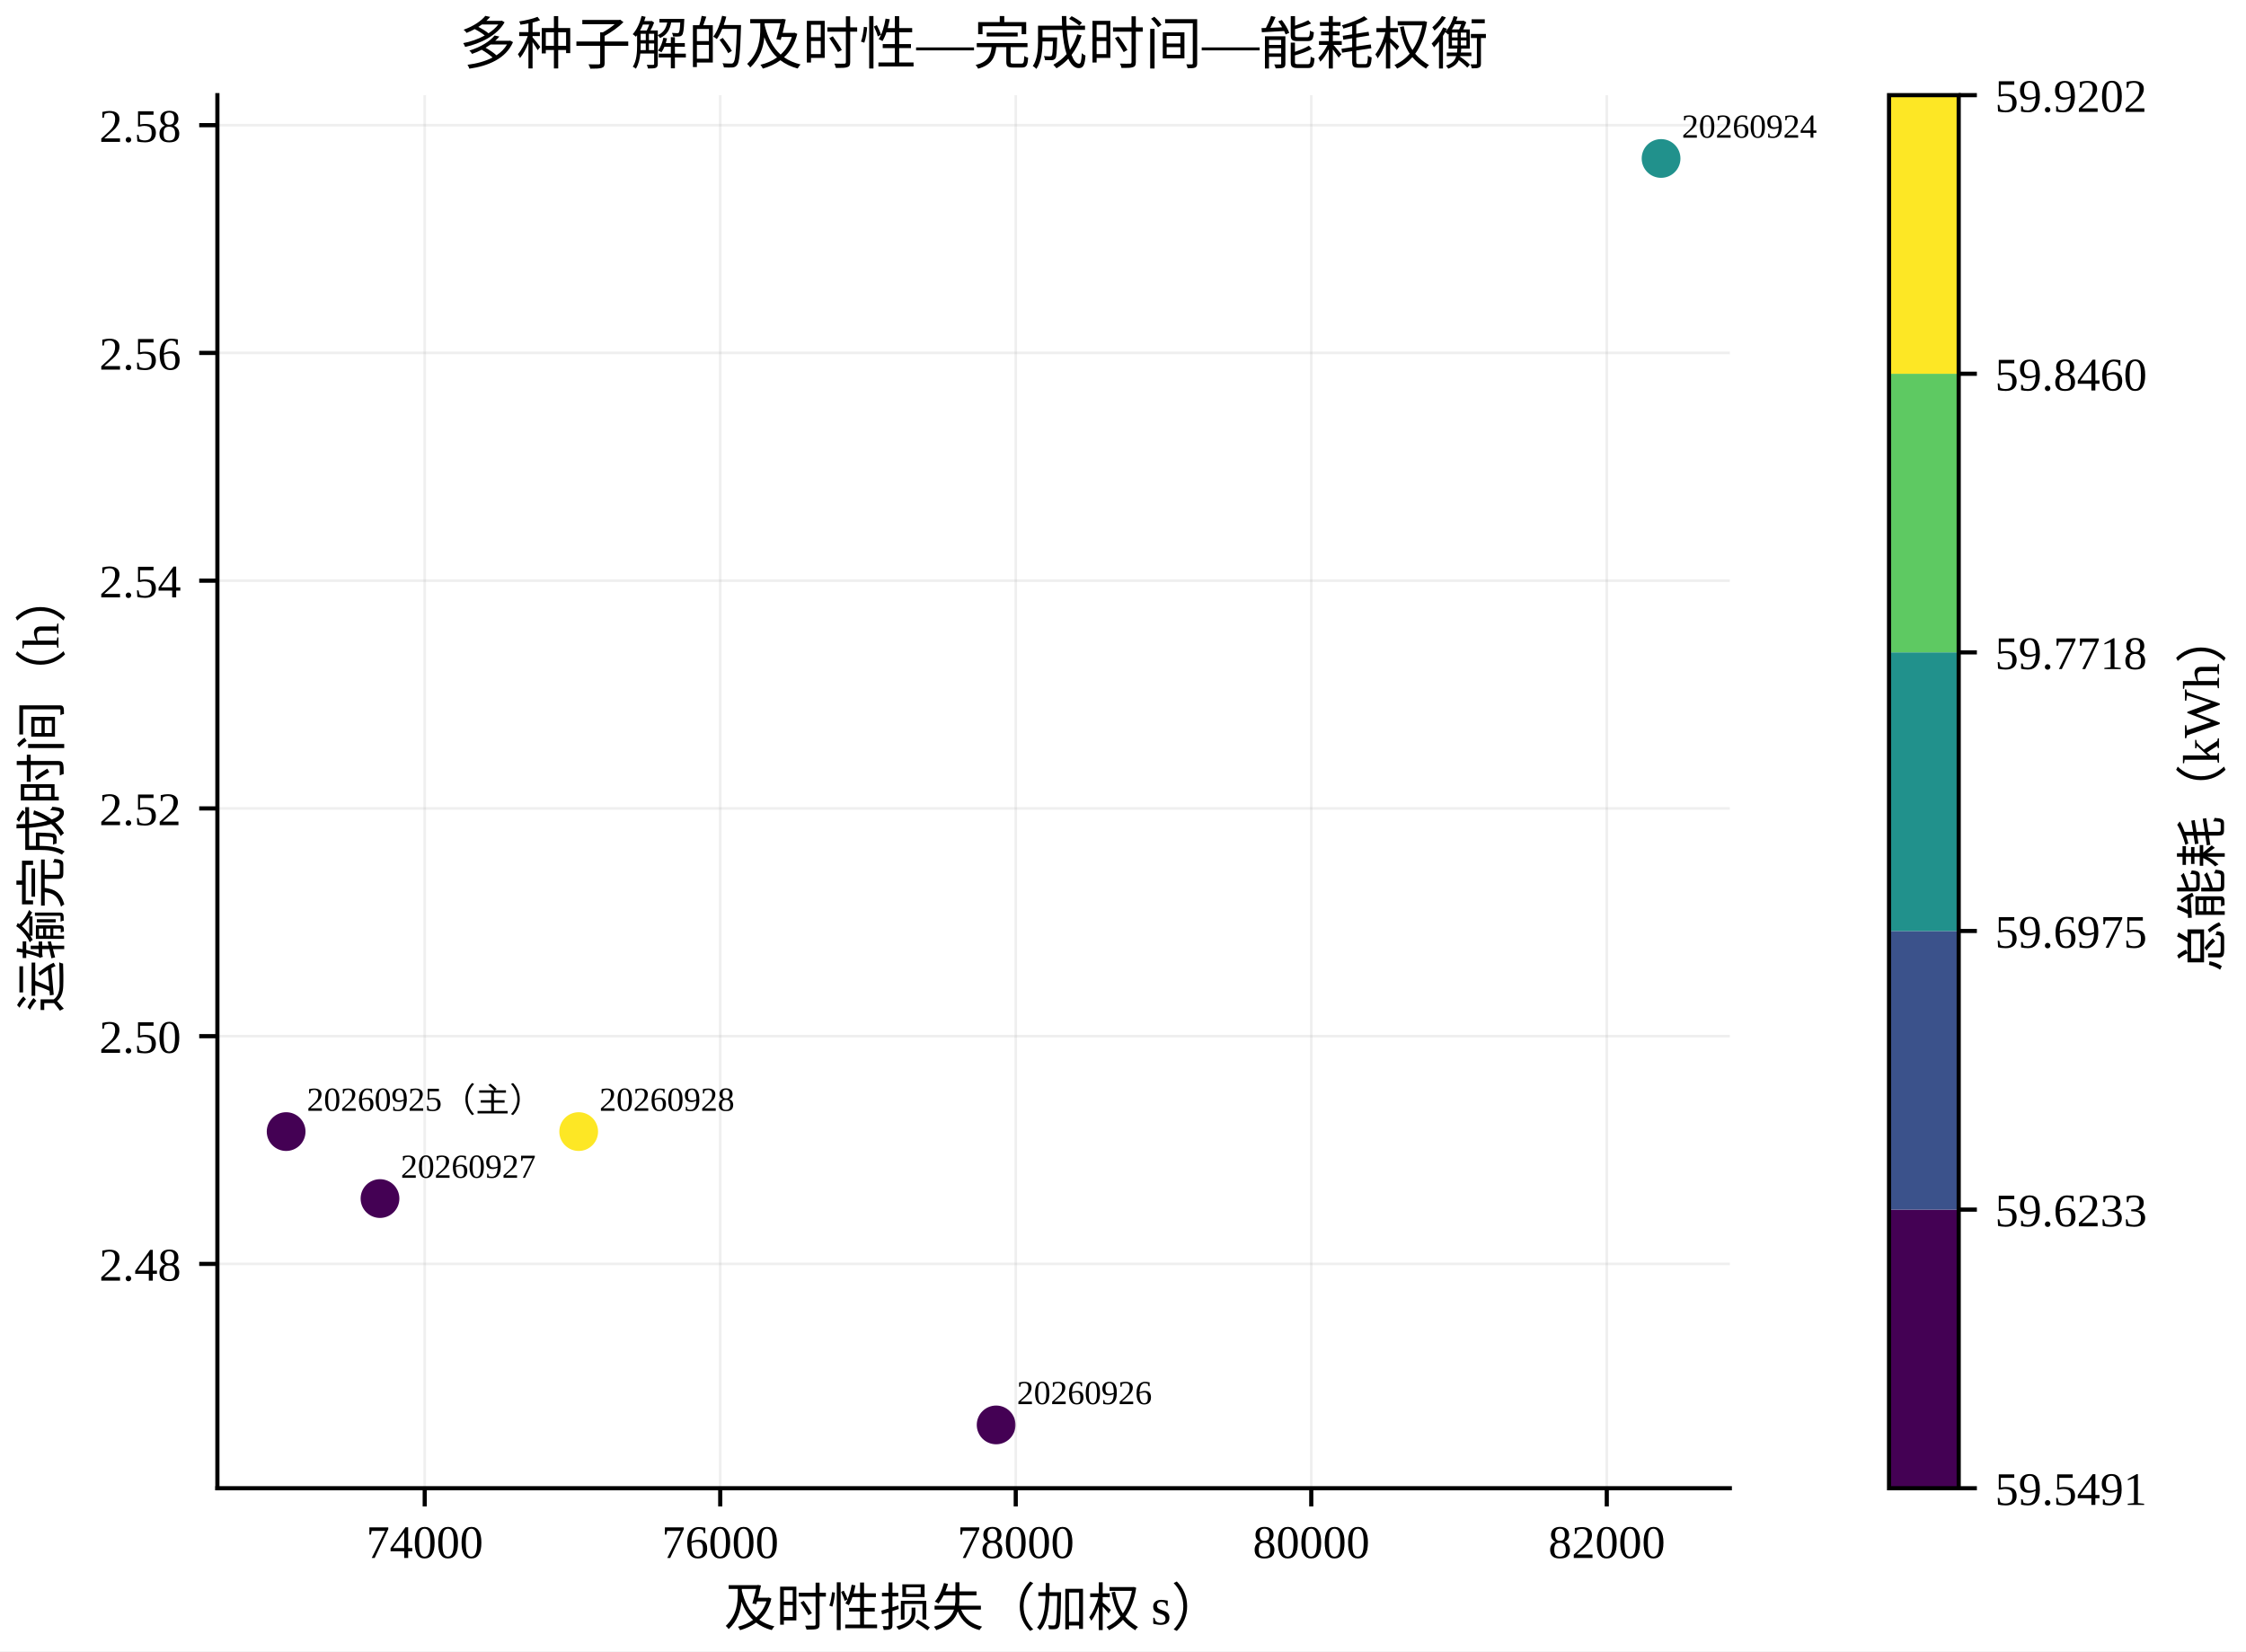
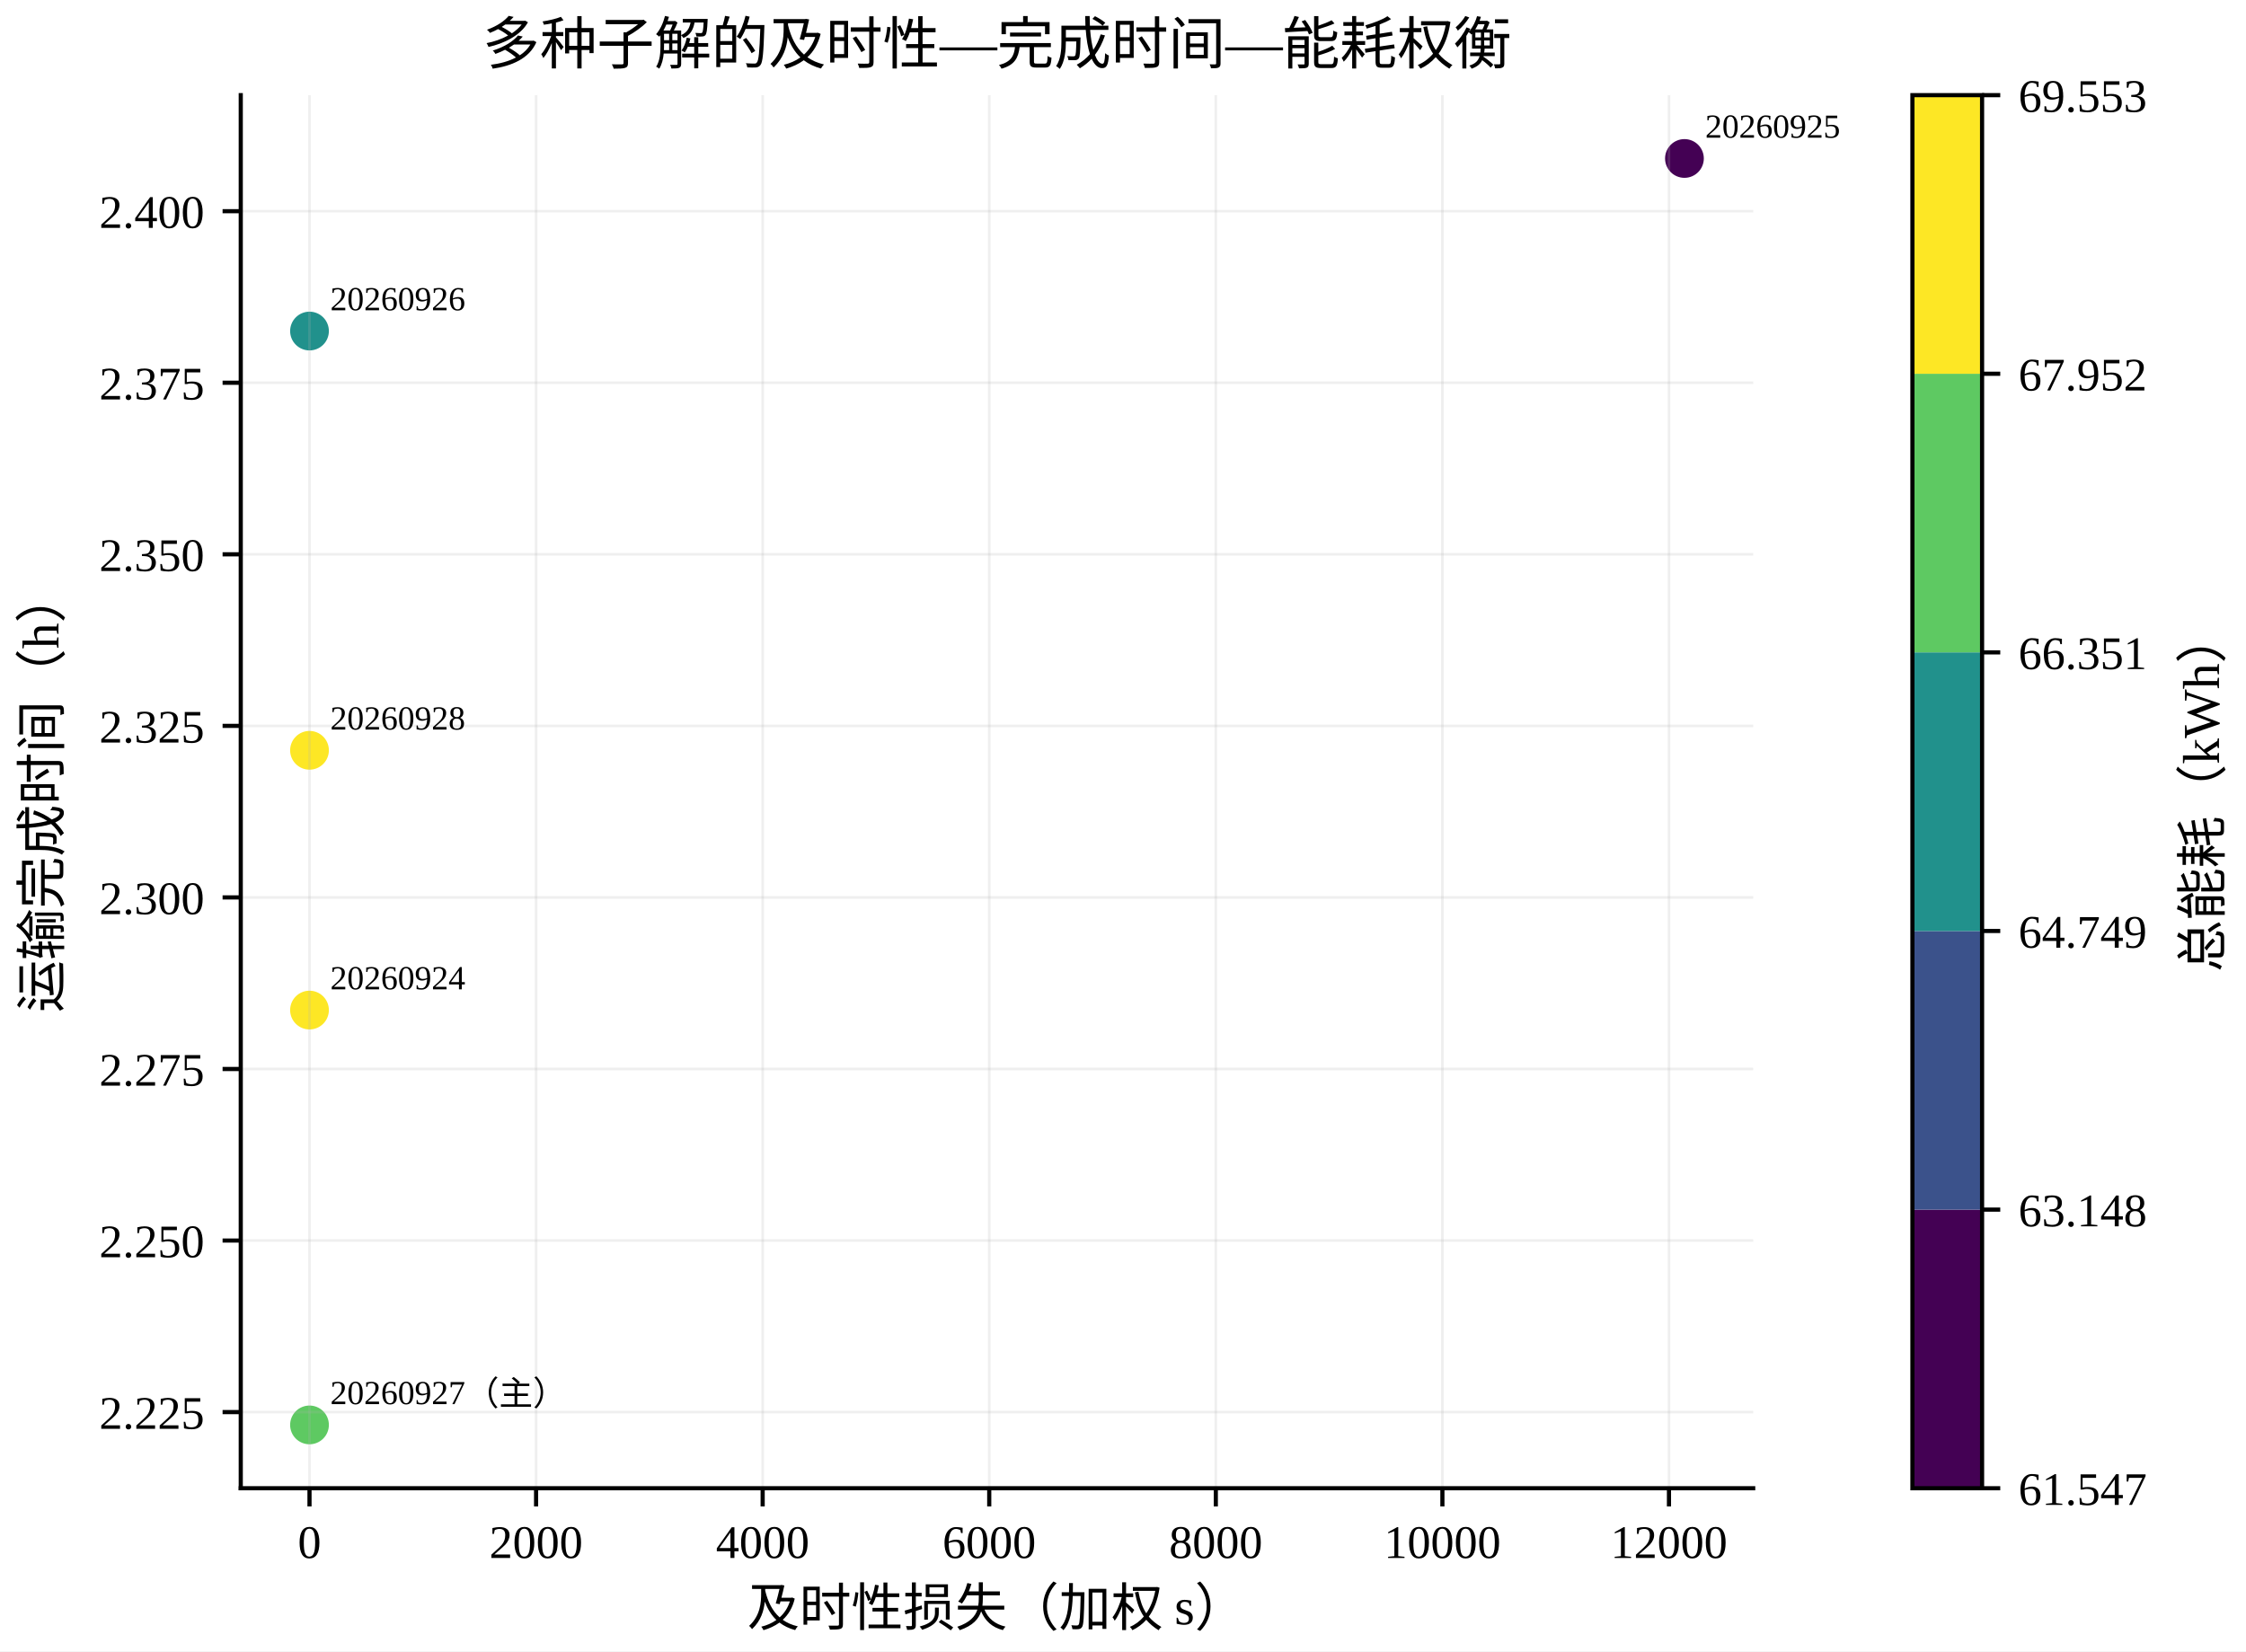
<svg xmlns="http://www.w3.org/2000/svg" xmlns:xlink="http://www.w3.org/1999/xlink" width="432.468pt" height="318pt" viewBox="0 0 432.468 318" version="1.1">
  <defs>
    <style type="text/css">*{stroke-linejoin: round; stroke-linecap: butt}</style>
  </defs>
  <g id="figure_1">
    <g id="patch_1">
      <path d="M 0 318  L 432.468 318  L 432.468 0  L 0 0  z " style="fill: #ffffff" />
    </g>
    <g id="axes_1">
      <g id="patch_2">
-         <path d="M 41.858 286.587  L 333.077 286.587  L 333.077 18.323  L 41.858 18.323  z " style="fill: #ffffff" />
+         <path d="M 46.358 286.587  L 337.577 286.587  L 337.577 18.323  L 46.358 18.323  z " style="fill: #ffffff" />
      </g>
      <g id="PathCollection_1">
        <defs>
-           <path id="C0_0_b3b726ff67" d="M 0 4.031  C 1.069 4.031 2.094 3.606 2.85 2.85  C 3.606 2.094 4.031 1.069 4.031 -0  C 4.031 -1.069 3.606 -2.094 2.85 -2.85  C 2.094 -3.606 1.069 -4.031 0 -4.031  C -1.069 -4.031 -2.094 -3.606 -2.85 -2.85  C -3.606 -2.094 -4.031 -1.069 -4.031 0  C -4.031 1.069 -3.606 2.094 -2.85 2.85  C -2.094 3.606 -1.069 4.031 0 4.031  z " />
+           <path id="C0_0_dfec20c86c" d="M 0 4.031  C 1.069 4.031 2.094 3.606 2.85 2.85  C 3.606 2.094 4.031 1.069 4.031 -0  C 4.031 -1.069 3.606 -2.094 2.85 -2.85  C 2.094 -3.606 1.069 -4.031 0 -4.031  C -1.069 -4.031 -2.094 -3.606 -2.85 -2.85  C -3.606 -2.094 -4.031 -1.069 -4.031 0  C -4.031 1.069 -3.606 2.094 -2.85 2.85  C -2.094 3.606 -1.069 4.031 0 4.031  z " />
        </defs>
-         <g clip-path="url(#pbecf4e97e4)">
-           <use xlink:href="#C0_0_b3b726ff67" x="319.84" y="30.516" style="fill: #21918c; stroke: #ffffff; stroke-width: 0.6" />
-         </g>
-         <g clip-path="url(#pbecf4e97e4)">
-           <use xlink:href="#C0_0_b3b726ff67" x="55.095" y="217.908" style="fill: #440154; stroke: #ffffff; stroke-width: 0.6" />
-         </g>
-         <g clip-path="url(#pbecf4e97e4)">
-           <use xlink:href="#C0_0_b3b726ff67" x="191.807" y="274.393" style="fill: #440154; stroke: #ffffff; stroke-width: 0.6" />
-         </g>
-         <g clip-path="url(#pbecf4e97e4)">
-           <use xlink:href="#C0_0_b3b726ff67" x="73.169" y="230.806" style="fill: #440154; stroke: #ffffff; stroke-width: 0.6" />
-         </g>
-         <g clip-path="url(#pbecf4e97e4)">
-           <use xlink:href="#C0_0_b3b726ff67" x="111.427" y="217.908" style="fill: #fde725; stroke: #ffffff; stroke-width: 0.6" />
+         <g clip-path="url(#pfb935fc4f4)">
+           <use xlink:href="#C0_0_dfec20c86c" x="59.595" y="194.509" style="fill: #fde725; stroke: #ffffff; stroke-width: 0.6" />
+         </g>
+         <g clip-path="url(#pfb935fc4f4)">
+           <use xlink:href="#C0_0_dfec20c86c" x="324.34" y="30.516" style="fill: #440154; stroke: #ffffff; stroke-width: 0.6" />
+         </g>
+         <g clip-path="url(#pfb935fc4f4)">
+           <use xlink:href="#C0_0_dfec20c86c" x="59.595" y="63.749" style="fill: #21918c; stroke: #ffffff; stroke-width: 0.6" />
+         </g>
+         <g clip-path="url(#pfb935fc4f4)">
+           <use xlink:href="#C0_0_dfec20c86c" x="59.595" y="274.393" style="fill: #5ec962; stroke: #ffffff; stroke-width: 0.6" />
+         </g>
+         <g clip-path="url(#pfb935fc4f4)">
+           <use xlink:href="#C0_0_dfec20c86c" x="59.595" y="144.485" style="fill: #fde725; stroke: #ffffff; stroke-width: 0.6" />
        </g>
      </g>
      <g id="matplotlib.axis_1">
        <g id="xtick_1">
          <g id="line2d_1">
-             <path d="M 81.781 286.587  L 81.781 18.323  " clip-path="url(#pbecf4e97e4)" style="fill: none; stroke: #b0b0b0; stroke-opacity: 0.2; stroke-width: 0.5; stroke-linecap: square" />
+             <path d="M 59.595 286.587  L 59.595 18.323  " clip-path="url(#pfb935fc4f4)" style="fill: none; stroke: #b0b0b0; stroke-opacity: 0.2; stroke-width: 0.5; stroke-linecap: square" />
          </g>
          <g id="line2d_2">
            <defs>
-               <path id="m974e195688" d="M 0 0  L 0 3.5  " style="stroke: #000000; stroke-width: 0.8" />
+               <path id="mf6229aeaf4" d="M 0 0  L 0 3.5  " style="stroke: #000000; stroke-width: 0.8" />
            </defs>
            <g>
-               <use xlink:href="#m974e195688" x="81.781" y="286.587" style="stroke: #000000; stroke-width: 0.8" />
+               <use xlink:href="#mf6229aeaf4" x="59.595" y="286.587" style="stroke: #000000; stroke-width: 0.8" />
            </g>
          </g>
          <g id="text_1">
-             <text style="font: 9px 'SimSun', 'Times New Roman', 'Times', 'DejaVu Serif', serif; text-anchor: middle" x="81.781" y="300.021" transform="rotate(-0 81.78139 300.0206)">74000</text>
+             <text style="font: 9px 'SimSun', 'Times New Roman', 'Times', 'DejaVu Serif', serif; text-anchor: middle" x="59.595" y="300.021" transform="rotate(-0 59.59506 300.0206)">0</text>
          </g>
        </g>
        <g id="xtick_2">
          <g id="line2d_3">
-             <path d="M 138.682 286.587  L 138.682 18.323  " clip-path="url(#pbecf4e97e4)" style="fill: none; stroke: #b0b0b0; stroke-opacity: 0.2; stroke-width: 0.5; stroke-linecap: square" />
+             <path d="M 103.223 286.587  L 103.223 18.323  " clip-path="url(#pfb935fc4f4)" style="fill: none; stroke: #b0b0b0; stroke-opacity: 0.2; stroke-width: 0.5; stroke-linecap: square" />
          </g>
          <g id="line2d_4">
            <g>
-               <use xlink:href="#m974e195688" x="138.682" y="286.587" style="stroke: #000000; stroke-width: 0.8" />
+               <use xlink:href="#mf6229aeaf4" x="103.223" y="286.587" style="stroke: #000000; stroke-width: 0.8" />
            </g>
          </g>
          <g id="text_2">
-             <text style="font: 9px 'SimSun', 'Times New Roman', 'Times', 'DejaVu Serif', serif; text-anchor: middle" x="138.682" y="300.021" transform="rotate(-0 138.6824 300.0206)">76000</text>
+             <text style="font: 9px 'SimSun', 'Times New Roman', 'Times', 'DejaVu Serif', serif; text-anchor: middle" x="103.223" y="300.021" transform="rotate(-0 103.2226 300.0206)">2000</text>
          </g>
        </g>
        <g id="xtick_3">
          <g id="line2d_5">
-             <path d="M 195.583 286.587  L 195.583 18.323  " clip-path="url(#pbecf4e97e4)" style="fill: none; stroke: #b0b0b0; stroke-opacity: 0.2; stroke-width: 0.5; stroke-linecap: square" />
+             <path d="M 146.85 286.587  L 146.85 18.323  " clip-path="url(#pfb935fc4f4)" style="fill: none; stroke: #b0b0b0; stroke-opacity: 0.2; stroke-width: 0.5; stroke-linecap: square" />
          </g>
          <g id="line2d_6">
            <g>
-               <use xlink:href="#m974e195688" x="195.583" y="286.587" style="stroke: #000000; stroke-width: 0.8" />
+               <use xlink:href="#mf6229aeaf4" x="146.85" y="286.587" style="stroke: #000000; stroke-width: 0.8" />
            </g>
          </g>
          <g id="text_3">
-             <text style="font: 9px 'SimSun', 'Times New Roman', 'Times', 'DejaVu Serif', serif; text-anchor: middle" x="195.583" y="300.021" transform="rotate(-0 195.5834 300.0206)">78000</text>
+             <text style="font: 9px 'SimSun', 'Times New Roman', 'Times', 'DejaVu Serif', serif; text-anchor: middle" x="146.85" y="300.021" transform="rotate(-0 146.8502 300.0206)">4000</text>
          </g>
        </g>
        <g id="xtick_4">
          <g id="line2d_7">
-             <path d="M 252.484 286.587  L 252.484 18.323  " clip-path="url(#pbecf4e97e4)" style="fill: none; stroke: #b0b0b0; stroke-opacity: 0.2; stroke-width: 0.5; stroke-linecap: square" />
+             <path d="M 190.478 286.587  L 190.478 18.323  " clip-path="url(#pfb935fc4f4)" style="fill: none; stroke: #b0b0b0; stroke-opacity: 0.2; stroke-width: 0.5; stroke-linecap: square" />
          </g>
          <g id="line2d_8">
            <g>
-               <use xlink:href="#m974e195688" x="252.484" y="286.587" style="stroke: #000000; stroke-width: 0.8" />
+               <use xlink:href="#mf6229aeaf4" x="190.478" y="286.587" style="stroke: #000000; stroke-width: 0.8" />
            </g>
          </g>
          <g id="text_4">
-             <text style="font: 9px 'SimSun', 'Times New Roman', 'Times', 'DejaVu Serif', serif; text-anchor: middle" x="252.484" y="300.021" transform="rotate(-0 252.4845 300.0206)">80000</text>
+             <text style="font: 9px 'SimSun', 'Times New Roman', 'Times', 'DejaVu Serif', serif; text-anchor: middle" x="190.478" y="300.021" transform="rotate(-0 190.4778 300.0206)">6000</text>
          </g>
        </g>
        <g id="xtick_5">
          <g id="line2d_9">
-             <path d="M 309.386 286.587  L 309.386 18.323  " clip-path="url(#pbecf4e97e4)" style="fill: none; stroke: #b0b0b0; stroke-opacity: 0.2; stroke-width: 0.5; stroke-linecap: square" />
+             <path d="M 234.105 286.587  L 234.105 18.323  " clip-path="url(#pfb935fc4f4)" style="fill: none; stroke: #b0b0b0; stroke-opacity: 0.2; stroke-width: 0.5; stroke-linecap: square" />
          </g>
          <g id="line2d_10">
            <g>
-               <use xlink:href="#m974e195688" x="309.386" y="286.587" style="stroke: #000000; stroke-width: 0.8" />
+               <use xlink:href="#mf6229aeaf4" x="234.105" y="286.587" style="stroke: #000000; stroke-width: 0.8" />
            </g>
          </g>
          <g id="text_5">
-             <text style="font: 9px 'SimSun', 'Times New Roman', 'Times', 'DejaVu Serif', serif; text-anchor: middle" x="309.386" y="300.021" transform="rotate(-0 309.3855 300.0206)">82000</text>
-           </g>
-         </g>
-         <g id="text_6">
-           <text style="font: 10px 'SimSun', 'Times New Roman', 'Times', 'DejaVu Serif', serif; text-anchor: middle" x="187.468" y="313.11" transform="rotate(-0 187.4676 313.1105)">及时性损失（加权 s）</text>
+             <text style="font: 9px 'SimSun', 'Times New Roman', 'Times', 'DejaVu Serif', serif; text-anchor: middle" x="234.105" y="300.021" transform="rotate(-0 234.1053 300.0206)">8000</text>
+           </g>
+         </g>
+         <g id="xtick_6">
+           <g id="line2d_11">
+             <path d="M 277.733 286.587  L 277.733 18.323  " clip-path="url(#pfb935fc4f4)" style="fill: none; stroke: #b0b0b0; stroke-opacity: 0.2; stroke-width: 0.5; stroke-linecap: square" />
+           </g>
+           <g id="line2d_12">
+             <g>
+               <use xlink:href="#mf6229aeaf4" x="277.733" y="286.587" style="stroke: #000000; stroke-width: 0.8" />
+             </g>
+           </g>
+           <g id="text_6">
+             <text style="font: 9px 'SimSun', 'Times New Roman', 'Times', 'DejaVu Serif', serif; text-anchor: middle" x="277.733" y="300.021" transform="rotate(-0 277.7329 300.0206)">10000</text>
+           </g>
+         </g>
+         <g id="xtick_7">
+           <g id="line2d_13">
+             <path d="M 321.36 286.587  L 321.36 18.323  " clip-path="url(#pfb935fc4f4)" style="fill: none; stroke: #b0b0b0; stroke-opacity: 0.2; stroke-width: 0.5; stroke-linecap: square" />
+           </g>
+           <g id="line2d_14">
+             <g>
+               <use xlink:href="#mf6229aeaf4" x="321.36" y="286.587" style="stroke: #000000; stroke-width: 0.8" />
+             </g>
+           </g>
+           <g id="text_7">
+             <text style="font: 9px 'SimSun', 'Times New Roman', 'Times', 'DejaVu Serif', serif; text-anchor: middle" x="321.36" y="300.021" transform="rotate(-0 321.3605 300.0206)">12000</text>
+           </g>
+         </g>
+         <g id="text_8">
+           <text style="font: 10px 'SimSun', 'Times New Roman', 'Times', 'DejaVu Serif', serif; text-anchor: middle" x="191.968" y="313.11" transform="rotate(-0 191.9676 313.1105)">及时性损失（加权 s）</text>
        </g>
      </g>
      <g id="matplotlib.axis_2">
        <g id="ytick_1">
-           <g id="line2d_11">
-             <path d="M 41.858 243.39  L 333.077 243.39  " clip-path="url(#pbecf4e97e4)" style="fill: none; stroke: #b0b0b0; stroke-opacity: 0.2; stroke-width: 0.5; stroke-linecap: square" />
-           </g>
-           <g id="line2d_12">
+           <g id="line2d_15">
+             <path d="M 46.358 271.926  L 337.577 271.926  " clip-path="url(#pfb935fc4f4)" style="fill: none; stroke: #b0b0b0; stroke-opacity: 0.2; stroke-width: 0.5; stroke-linecap: square" />
+           </g>
+           <g id="line2d_16">
            <defs>
-               <path id="m853b00cf68" d="M 0 0  L -3.5 0  " style="stroke: #000000; stroke-width: 0.8" />
+               <path id="ma2fa6a39d2" d="M 0 0  L -3.5 0  " style="stroke: #000000; stroke-width: 0.8" />
            </defs>
            <g>
-               <use xlink:href="#m853b00cf68" x="41.858" y="243.39" style="stroke: #000000; stroke-width: 0.8" />
-             </g>
-           </g>
-           <g id="text_7">
-             <text style="font: 9px 'SimSun', 'Times New Roman', 'Times', 'DejaVu Serif', serif; text-anchor: end" x="34.858" y="246.606" transform="rotate(-0 34.85781 246.6063)">2.48</text>
+               <use xlink:href="#ma2fa6a39d2" x="46.358" y="271.926" style="stroke: #000000; stroke-width: 0.8" />
+             </g>
+           </g>
+           <g id="text_9">
+             <text style="font: 9px 'SimSun', 'Times New Roman', 'Times', 'DejaVu Serif', serif; text-anchor: end" x="39.358" y="275.143" transform="rotate(-0 39.35781 275.1426)">2.225</text>
          </g>
        </g>
        <g id="ytick_2">
-           <g id="line2d_13">
-             <path d="M 41.858 199.533  L 333.077 199.533  " clip-path="url(#pbecf4e97e4)" style="fill: none; stroke: #b0b0b0; stroke-opacity: 0.2; stroke-width: 0.5; stroke-linecap: square" />
-           </g>
-           <g id="line2d_14">
-             <g>
-               <use xlink:href="#m853b00cf68" x="41.858" y="199.533" style="stroke: #000000; stroke-width: 0.8" />
-             </g>
-           </g>
-           <g id="text_8">
-             <text style="font: 9px 'SimSun', 'Times New Roman', 'Times', 'DejaVu Serif', serif; text-anchor: end" x="34.858" y="202.749" transform="rotate(-0 34.85781 202.7493)">2.50</text>
+           <g id="line2d_17">
+             <path d="M 46.358 238.889  L 337.577 238.889  " clip-path="url(#pfb935fc4f4)" style="fill: none; stroke: #b0b0b0; stroke-opacity: 0.2; stroke-width: 0.5; stroke-linecap: square" />
+           </g>
+           <g id="line2d_18">
+             <g>
+               <use xlink:href="#ma2fa6a39d2" x="46.358" y="238.889" style="stroke: #000000; stroke-width: 0.8" />
+             </g>
+           </g>
+           <g id="text_10">
+             <text style="font: 9px 'SimSun', 'Times New Roman', 'Times', 'DejaVu Serif', serif; text-anchor: end" x="39.358" y="242.106" transform="rotate(-0 39.35781 242.106)">2.250</text>
          </g>
        </g>
        <g id="ytick_3">
-           <g id="line2d_15">
-             <path d="M 41.858 155.675  L 333.077 155.675  " clip-path="url(#pbecf4e97e4)" style="fill: none; stroke: #b0b0b0; stroke-opacity: 0.2; stroke-width: 0.5; stroke-linecap: square" />
-           </g>
-           <g id="line2d_16">
-             <g>
-               <use xlink:href="#m853b00cf68" x="41.858" y="155.675" style="stroke: #000000; stroke-width: 0.8" />
-             </g>
-           </g>
-           <g id="text_9">
-             <text style="font: 9px 'SimSun', 'Times New Roman', 'Times', 'DejaVu Serif', serif; text-anchor: end" x="34.858" y="158.892" transform="rotate(-0 34.85781 158.8923)">2.52</text>
+           <g id="line2d_19">
+             <path d="M 46.358 205.853  L 337.577 205.853  " clip-path="url(#pfb935fc4f4)" style="fill: none; stroke: #b0b0b0; stroke-opacity: 0.2; stroke-width: 0.5; stroke-linecap: square" />
+           </g>
+           <g id="line2d_20">
+             <g>
+               <use xlink:href="#ma2fa6a39d2" x="46.358" y="205.853" style="stroke: #000000; stroke-width: 0.8" />
+             </g>
+           </g>
+           <g id="text_11">
+             <text style="font: 9px 'SimSun', 'Times New Roman', 'Times', 'DejaVu Serif', serif; text-anchor: end" x="39.358" y="209.069" transform="rotate(-0 39.35781 209.0694)">2.275</text>
          </g>
        </g>
        <g id="ytick_4">
-           <g id="line2d_17">
-             <path d="M 41.858 111.818  L 333.077 111.818  " clip-path="url(#pbecf4e97e4)" style="fill: none; stroke: #b0b0b0; stroke-opacity: 0.2; stroke-width: 0.5; stroke-linecap: square" />
-           </g>
-           <g id="line2d_18">
-             <g>
-               <use xlink:href="#m853b00cf68" x="41.858" y="111.818" style="stroke: #000000; stroke-width: 0.8" />
-             </g>
-           </g>
-           <g id="text_10">
-             <text style="font: 9px 'SimSun', 'Times New Roman', 'Times', 'DejaVu Serif', serif; text-anchor: end" x="34.858" y="115.035" transform="rotate(-0 34.85781 115.0353)">2.54</text>
+           <g id="line2d_21">
+             <path d="M 46.358 172.816  L 337.577 172.816  " clip-path="url(#pfb935fc4f4)" style="fill: none; stroke: #b0b0b0; stroke-opacity: 0.2; stroke-width: 0.5; stroke-linecap: square" />
+           </g>
+           <g id="line2d_22">
+             <g>
+               <use xlink:href="#ma2fa6a39d2" x="46.358" y="172.816" style="stroke: #000000; stroke-width: 0.8" />
+             </g>
+           </g>
+           <g id="text_12">
+             <text style="font: 9px 'SimSun', 'Times New Roman', 'Times', 'DejaVu Serif', serif; text-anchor: end" x="39.358" y="176.033" transform="rotate(-0 39.35781 176.0328)">2.300</text>
          </g>
        </g>
        <g id="ytick_5">
-           <g id="line2d_19">
-             <path d="M 41.858 67.961  L 333.077 67.961  " clip-path="url(#pbecf4e97e4)" style="fill: none; stroke: #b0b0b0; stroke-opacity: 0.2; stroke-width: 0.5; stroke-linecap: square" />
-           </g>
-           <g id="line2d_20">
-             <g>
-               <use xlink:href="#m853b00cf68" x="41.858" y="67.961" style="stroke: #000000; stroke-width: 0.8" />
-             </g>
-           </g>
-           <g id="text_11">
-             <text style="font: 9px 'SimSun', 'Times New Roman', 'Times', 'DejaVu Serif', serif; text-anchor: end" x="34.858" y="71.178" transform="rotate(-0 34.85781 71.17824)">2.56</text>
+           <g id="line2d_23">
+             <path d="M 46.358 139.779  L 337.577 139.779  " clip-path="url(#pfb935fc4f4)" style="fill: none; stroke: #b0b0b0; stroke-opacity: 0.2; stroke-width: 0.5; stroke-linecap: square" />
+           </g>
+           <g id="line2d_24">
+             <g>
+               <use xlink:href="#ma2fa6a39d2" x="46.358" y="139.779" style="stroke: #000000; stroke-width: 0.8" />
+             </g>
+           </g>
+           <g id="text_13">
+             <text style="font: 9px 'SimSun', 'Times New Roman', 'Times', 'DejaVu Serif', serif; text-anchor: end" x="39.358" y="142.996" transform="rotate(-0 39.35781 142.9961)">2.325</text>
          </g>
        </g>
        <g id="ytick_6">
-           <g id="line2d_21">
-             <path d="M 41.858 24.104  L 333.077 24.104  " clip-path="url(#pbecf4e97e4)" style="fill: none; stroke: #b0b0b0; stroke-opacity: 0.2; stroke-width: 0.5; stroke-linecap: square" />
-           </g>
-           <g id="line2d_22">
-             <g>
-               <use xlink:href="#m853b00cf68" x="41.858" y="24.104" style="stroke: #000000; stroke-width: 0.8" />
-             </g>
-           </g>
-           <g id="text_12">
-             <text style="font: 9px 'SimSun', 'Times New Roman', 'Times', 'DejaVu Serif', serif; text-anchor: end" x="34.858" y="27.321" transform="rotate(-0 34.85781 27.32122)">2.58</text>
-           </g>
-         </g>
-         <g id="text_13">
+           <g id="line2d_25">
+             <path d="M 46.358 106.743  L 337.577 106.743  " clip-path="url(#pfb935fc4f4)" style="fill: none; stroke: #b0b0b0; stroke-opacity: 0.2; stroke-width: 0.5; stroke-linecap: square" />
+           </g>
+           <g id="line2d_26">
+             <g>
+               <use xlink:href="#ma2fa6a39d2" x="46.358" y="106.743" style="stroke: #000000; stroke-width: 0.8" />
+             </g>
+           </g>
+           <g id="text_14">
+             <text style="font: 9px 'SimSun', 'Times New Roman', 'Times', 'DejaVu Serif', serif; text-anchor: end" x="39.358" y="109.96" transform="rotate(-0 39.35781 109.9595)">2.350</text>
+           </g>
+         </g>
+         <g id="ytick_7">
+           <g id="line2d_27">
+             <path d="M 46.358 73.706  L 337.577 73.706  " clip-path="url(#pfb935fc4f4)" style="fill: none; stroke: #b0b0b0; stroke-opacity: 0.2; stroke-width: 0.5; stroke-linecap: square" />
+           </g>
+           <g id="line2d_28">
+             <g>
+               <use xlink:href="#ma2fa6a39d2" x="46.358" y="73.706" style="stroke: #000000; stroke-width: 0.8" />
+             </g>
+           </g>
+           <g id="text_15">
+             <text style="font: 9px 'SimSun', 'Times New Roman', 'Times', 'DejaVu Serif', serif; text-anchor: end" x="39.358" y="76.923" transform="rotate(-0 39.35781 76.92288)">2.375</text>
+           </g>
+         </g>
+         <g id="ytick_8">
+           <g id="line2d_29">
+             <path d="M 46.358 40.669  L 337.577 40.669  " clip-path="url(#pfb935fc4f4)" style="fill: none; stroke: #b0b0b0; stroke-opacity: 0.2; stroke-width: 0.5; stroke-linecap: square" />
+           </g>
+           <g id="line2d_30">
+             <g>
+               <use xlink:href="#ma2fa6a39d2" x="46.358" y="40.669" style="stroke: #000000; stroke-width: 0.8" />
+             </g>
+           </g>
+           <g id="text_16">
+             <text style="font: 9px 'SimSun', 'Times New Roman', 'Times', 'DejaVu Serif', serif; text-anchor: end" x="39.358" y="43.886" transform="rotate(-0 39.35781 43.88626)">2.400</text>
+           </g>
+         </g>
+         <g id="text_17">
          <text style="font: 10px 'SimSun', 'Times New Roman', 'Times', 'DejaVu Serif', serif; text-anchor: middle" x="11.569" y="152.455" transform="rotate(-90 11.56875 152.4548)">运输完成时间（h）</text>
        </g>
      </g>
      <g id="patch_3">
-         <path d="M 41.858 286.587  L 41.858 18.323  " style="fill: none; stroke: #000000; stroke-width: 0.8; stroke-linejoin: miter; stroke-linecap: square" />
+         <path d="M 46.358 286.587  L 46.358 18.323  " style="fill: none; stroke: #000000; stroke-width: 0.8; stroke-linejoin: miter; stroke-linecap: square" />
      </g>
      <g id="patch_4">
-         <path d="M 41.858 286.587  L 333.077 286.587  " style="fill: none; stroke: #000000; stroke-width: 0.8; stroke-linejoin: miter; stroke-linecap: square" />
-       </g>
-       <g id="text_14">
-         <text style="font: 6.5px 'SimSun', 'Times New Roman', 'Times', 'DejaVu Serif', serif; text-anchor: start" x="323.84" y="26.516" transform="rotate(-0 323.8401 26.51649)">20260924</text>
-       </g>
-       <g id="text_15">
-         <text style="font: 6.5px 'SimSun', 'Times New Roman', 'Times', 'DejaVu Serif', serif; text-anchor: start" x="59.095" y="213.908" transform="rotate(-0 59.09506 213.9077)">20260925（主）</text>
-       </g>
-       <g id="text_16">
-         <text style="font: 6.5px 'SimSun', 'Times New Roman', 'Times', 'DejaVu Serif', serif; text-anchor: start" x="195.807" y="270.393" transform="rotate(-0 195.807 270.3932)">20260926</text>
-       </g>
-       <g id="text_17">
-         <text style="font: 6.5px 'SimSun', 'Times New Roman', 'Times', 'DejaVu Serif', serif; text-anchor: start" x="77.169" y="226.806" transform="rotate(-0 77.16871 226.8063)">20260927</text>
+         <path d="M 46.358 286.587  L 337.577 286.587  " style="fill: none; stroke: #000000; stroke-width: 0.8; stroke-linejoin: miter; stroke-linecap: square" />
      </g>
      <g id="text_18">
-         <text style="font: 6.5px 'SimSun', 'Times New Roman', 'Times', 'DejaVu Serif', serif; text-anchor: start" x="115.427" y="213.908" transform="rotate(-0 115.4271 213.9077)">20260928</text>
+         <text style="font: 6.5px 'SimSun', 'Times New Roman', 'Times', 'DejaVu Serif', serif; text-anchor: start" x="63.595" y="190.509" transform="rotate(-0 63.59506 190.5091)">20260924</text>
      </g>
      <g id="text_19">
-         <text style="font: 11px 'SimSun', 'Times New Roman', 'Times', 'DejaVu Serif', serif; text-anchor: middle" x="187.468" y="12.323" transform="rotate(-0 187.4676 12.32266)">多种子解的及时性—完成时间—能耗权衡</text>
+         <text style="font: 6.5px 'SimSun', 'Times New Roman', 'Times', 'DejaVu Serif', serif; text-anchor: start" x="328.34" y="26.516" transform="rotate(-0 328.3401 26.51649)">20260925</text>
+       </g>
+       <g id="text_20">
+         <text style="font: 6.5px 'SimSun', 'Times New Roman', 'Times', 'DejaVu Serif', serif; text-anchor: start" x="63.595" y="59.749" transform="rotate(-0 63.59506 59.74901)">20260926</text>
+       </g>
+       <g id="text_21">
+         <text style="font: 6.5px 'SimSun', 'Times New Roman', 'Times', 'DejaVu Serif', serif; text-anchor: start" x="63.595" y="270.393" transform="rotate(-0 63.59506 270.3932)">20260927（主）</text>
+       </g>
+       <g id="text_22">
+         <text style="font: 6.5px 'SimSun', 'Times New Roman', 'Times', 'DejaVu Serif', serif; text-anchor: start" x="63.595" y="140.485" transform="rotate(-0 63.59506 140.4847)">20260928</text>
+       </g>
+       <g id="text_23">
+         <text style="font: 11px 'SimSun', 'Times New Roman', 'Times', 'DejaVu Serif', serif; text-anchor: middle" x="191.968" y="12.323" transform="rotate(-0 191.9676 12.32266)">多种子解的及时性—完成时间—能耗权衡</text>
      </g>
    </g>
    <g id="axes_2">
      <g id="patch_5">
-         <path d="M 363.736 286.587  L 377.149 286.587  L 377.149 18.323  L 363.736 18.323  z " style="fill: #ffffff" />
+         <path d="M 368.236 286.587  L 381.649 286.587  L 381.649 18.323  L 368.236 18.323  z " style="fill: #ffffff" />
      </g>
      <g id="QuadMesh_1">
-         <path d="M 363.736 286.587  L 377.149 286.587  L 377.149 232.934  L 363.736 232.934  L 363.736 286.587  " clip-path="url(#pf9fd61b028)" style="fill: #440154" />
-         <path d="M 363.736 232.934  L 377.149 232.934  L 377.149 179.281  L 363.736 179.281  L 363.736 232.934  " clip-path="url(#pf9fd61b028)" style="fill: #3b528b" />
-         <path d="M 363.736 179.281  L 377.149 179.281  L 377.149 125.628  L 363.736 125.628  L 363.736 179.281  " clip-path="url(#pf9fd61b028)" style="fill: #21918c" />
-         <path d="M 363.736 125.628  L 377.149 125.628  L 377.149 71.976  L 363.736 71.976  L 363.736 125.628  " clip-path="url(#pf9fd61b028)" style="fill: #5ec962" />
-         <path d="M 363.736 71.976  L 377.149 71.976  L 377.149 18.323  L 363.736 18.323  L 363.736 71.976  " clip-path="url(#pf9fd61b028)" style="fill: #fde725" />
+         <path d="M 368.236 286.587  L 381.649 286.587  L 381.649 232.934  L 368.236 232.934  L 368.236 286.587  " clip-path="url(#pb8d99024ad)" style="fill: #440154" />
+         <path d="M 368.236 232.934  L 381.649 232.934  L 381.649 179.281  L 368.236 179.281  L 368.236 232.934  " clip-path="url(#pb8d99024ad)" style="fill: #3b528b" />
+         <path d="M 368.236 179.281  L 381.649 179.281  L 381.649 125.628  L 368.236 125.628  L 368.236 179.281  " clip-path="url(#pb8d99024ad)" style="fill: #21918c" />
+         <path d="M 368.236 125.628  L 381.649 125.628  L 381.649 71.976  L 368.236 71.976  L 368.236 125.628  " clip-path="url(#pb8d99024ad)" style="fill: #5ec962" />
+         <path d="M 368.236 71.976  L 381.649 71.976  L 381.649 18.323  L 368.236 18.323  L 368.236 71.976  " clip-path="url(#pb8d99024ad)" style="fill: #fde725" />
      </g>
      <g id="matplotlib.axis_3" />
      <g id="matplotlib.axis_4">
-         <g id="ytick_7">
-           <g id="line2d_23">
+         <g id="ytick_9">
+           <g id="line2d_31">
            <defs>
-               <path id="mcbf09e9e75" d="M 0 0  L 3.5 0  " style="stroke: #000000; stroke-width: 0.8" />
+               <path id="m3aa67d144c" d="M 0 0  L 3.5 0  " style="stroke: #000000; stroke-width: 0.8" />
            </defs>
            <g>
-               <use xlink:href="#mcbf09e9e75" x="377.149" y="286.587" style="stroke: #000000; stroke-width: 0.8" />
-             </g>
-           </g>
-           <g id="text_20">
-             <text style="font: 9px 'SimSun', 'Times New Roman', 'Times', 'DejaVu Serif', serif; text-anchor: start" x="384.149" y="289.804" transform="rotate(-0 384.1494 289.8038)">59.5491</text>
-           </g>
-         </g>
-         <g id="ytick_8">
-           <g id="line2d_24">
-             <g>
-               <use xlink:href="#mcbf09e9e75" x="377.149" y="232.934" style="stroke: #000000; stroke-width: 0.8" />
-             </g>
-           </g>
-           <g id="text_21">
-             <text style="font: 9px 'SimSun', 'Times New Roman', 'Times', 'DejaVu Serif', serif; text-anchor: start" x="384.149" y="236.151" transform="rotate(-0 384.1494 236.1509)">59.6233</text>
-           </g>
-         </g>
-         <g id="ytick_9">
-           <g id="line2d_25">
-             <g>
-               <use xlink:href="#mcbf09e9e75" x="377.149" y="179.281" style="stroke: #000000; stroke-width: 0.8" />
-             </g>
-           </g>
-           <g id="text_22">
-             <text style="font: 9px 'SimSun', 'Times New Roman', 'Times', 'DejaVu Serif', serif; text-anchor: start" x="384.149" y="182.498" transform="rotate(-0 384.1494 182.4981)">59.6975</text>
+               <use xlink:href="#m3aa67d144c" x="381.649" y="286.587" style="stroke: #000000; stroke-width: 0.8" />
+             </g>
+           </g>
+           <g id="text_24">
+             <text style="font: 9px 'SimSun', 'Times New Roman', 'Times', 'DejaVu Serif', serif; text-anchor: start" x="388.649" y="289.804" transform="rotate(-0 388.6494 289.8038)">61.547</text>
          </g>
        </g>
        <g id="ytick_10">
-           <g id="line2d_26">
-             <g>
-               <use xlink:href="#mcbf09e9e75" x="377.149" y="125.628" style="stroke: #000000; stroke-width: 0.8" />
-             </g>
-           </g>
-           <g id="text_23">
-             <text style="font: 9px 'SimSun', 'Times New Roman', 'Times', 'DejaVu Serif', serif; text-anchor: start" x="384.149" y="128.845" transform="rotate(-0 384.1494 128.8452)">59.7718</text>
+           <g id="line2d_32">
+             <g>
+               <use xlink:href="#m3aa67d144c" x="381.649" y="232.934" style="stroke: #000000; stroke-width: 0.8" />
+             </g>
+           </g>
+           <g id="text_25">
+             <text style="font: 9px 'SimSun', 'Times New Roman', 'Times', 'DejaVu Serif', serif; text-anchor: start" x="388.649" y="236.151" transform="rotate(-0 388.6494 236.1509)">63.148</text>
          </g>
        </g>
        <g id="ytick_11">
-           <g id="line2d_27">
-             <g>
-               <use xlink:href="#mcbf09e9e75" x="377.149" y="71.976" style="stroke: #000000; stroke-width: 0.8" />
-             </g>
-           </g>
-           <g id="text_24">
-             <text style="font: 9px 'SimSun', 'Times New Roman', 'Times', 'DejaVu Serif', serif; text-anchor: start" x="384.149" y="75.192" transform="rotate(-0 384.1494 75.19233)">59.8460</text>
+           <g id="line2d_33">
+             <g>
+               <use xlink:href="#m3aa67d144c" x="381.649" y="179.281" style="stroke: #000000; stroke-width: 0.8" />
+             </g>
+           </g>
+           <g id="text_26">
+             <text style="font: 9px 'SimSun', 'Times New Roman', 'Times', 'DejaVu Serif', serif; text-anchor: start" x="388.649" y="182.498" transform="rotate(-0 388.6494 182.4981)">64.749</text>
          </g>
        </g>
        <g id="ytick_12">
-           <g id="line2d_28">
-             <g>
-               <use xlink:href="#mcbf09e9e75" x="377.149" y="18.323" style="stroke: #000000; stroke-width: 0.8" />
-             </g>
-           </g>
-           <g id="text_25">
-             <text style="font: 9px 'SimSun', 'Times New Roman', 'Times', 'DejaVu Serif', serif; text-anchor: start" x="384.149" y="21.539" transform="rotate(-0 384.1494 21.53945)">59.9202</text>
-           </g>
-         </g>
-         <g id="text_26">
+           <g id="line2d_34">
+             <g>
+               <use xlink:href="#m3aa67d144c" x="381.649" y="125.628" style="stroke: #000000; stroke-width: 0.8" />
+             </g>
+           </g>
+           <g id="text_27">
+             <text style="font: 9px 'SimSun', 'Times New Roman', 'Times', 'DejaVu Serif', serif; text-anchor: start" x="388.649" y="128.845" transform="rotate(-0 388.6494 128.8452)">66.351</text>
+           </g>
+         </g>
+         <g id="ytick_13">
+           <g id="line2d_35">
+             <g>
+               <use xlink:href="#m3aa67d144c" x="381.649" y="71.976" style="stroke: #000000; stroke-width: 0.8" />
+             </g>
+           </g>
+           <g id="text_28">
+             <text style="font: 9px 'SimSun', 'Times New Roman', 'Times', 'DejaVu Serif', serif; text-anchor: start" x="388.649" y="75.192" transform="rotate(-0 388.6494 75.19233)">67.952</text>
+           </g>
+         </g>
+         <g id="ytick_14">
+           <g id="line2d_36">
+             <g>
+               <use xlink:href="#m3aa67d144c" x="381.649" y="18.323" style="stroke: #000000; stroke-width: 0.8" />
+             </g>
+           </g>
+           <g id="text_29">
+             <text style="font: 9px 'SimSun', 'Times New Roman', 'Times', 'DejaVu Serif', serif; text-anchor: start" x="388.649" y="21.539" transform="rotate(-0 388.6494 21.53945)">69.553</text>
+           </g>
+         </g>
+         <g id="text_30">
          <text style="font: 10px 'SimSun', 'Times New Roman', 'Times', 'DejaVu Serif', serif; text-anchor: middle" x="427.579" y="152.455" transform="rotate(-90 427.5791 152.4548)">总能耗（kWh）</text>
        </g>
      </g>
      <g id="LineCollection_1" />
      <g id="patch_6">
-         <path d="M 363.736 286.587  L 370.443 286.587  L 377.149 286.587  L 377.149 18.323  L 370.443 18.323  L 363.736 18.323  L 363.736 286.587  z " style="fill: none; stroke: #000000; stroke-width: 0.8; stroke-linejoin: miter; stroke-linecap: square" />
+         <path d="M 368.236 286.587  L 374.943 286.587  L 381.649 286.587  L 381.649 18.323  L 374.943 18.323  L 368.236 18.323  L 368.236 286.587  z " style="fill: none; stroke: #000000; stroke-width: 0.8; stroke-linejoin: miter; stroke-linecap: square" />
      </g>
    </g>
  </g>
  <defs>
-     <clipPath id="pbecf4e97e4">
-       <rect x="41.858" y="18.323" width="291.22" height="268.264" />
+     <clipPath id="pfb935fc4f4">
+       <rect x="46.358" y="18.323" width="291.22" height="268.264" />
    </clipPath>
-     <clipPath id="pf9fd61b028">
-       <rect x="363.736" y="18.323" width="13.413" height="268.264" />
+     <clipPath id="pb8d99024ad">
+       <rect x="368.236" y="18.323" width="13.413" height="268.264" />
    </clipPath>
  </defs>
</svg>
